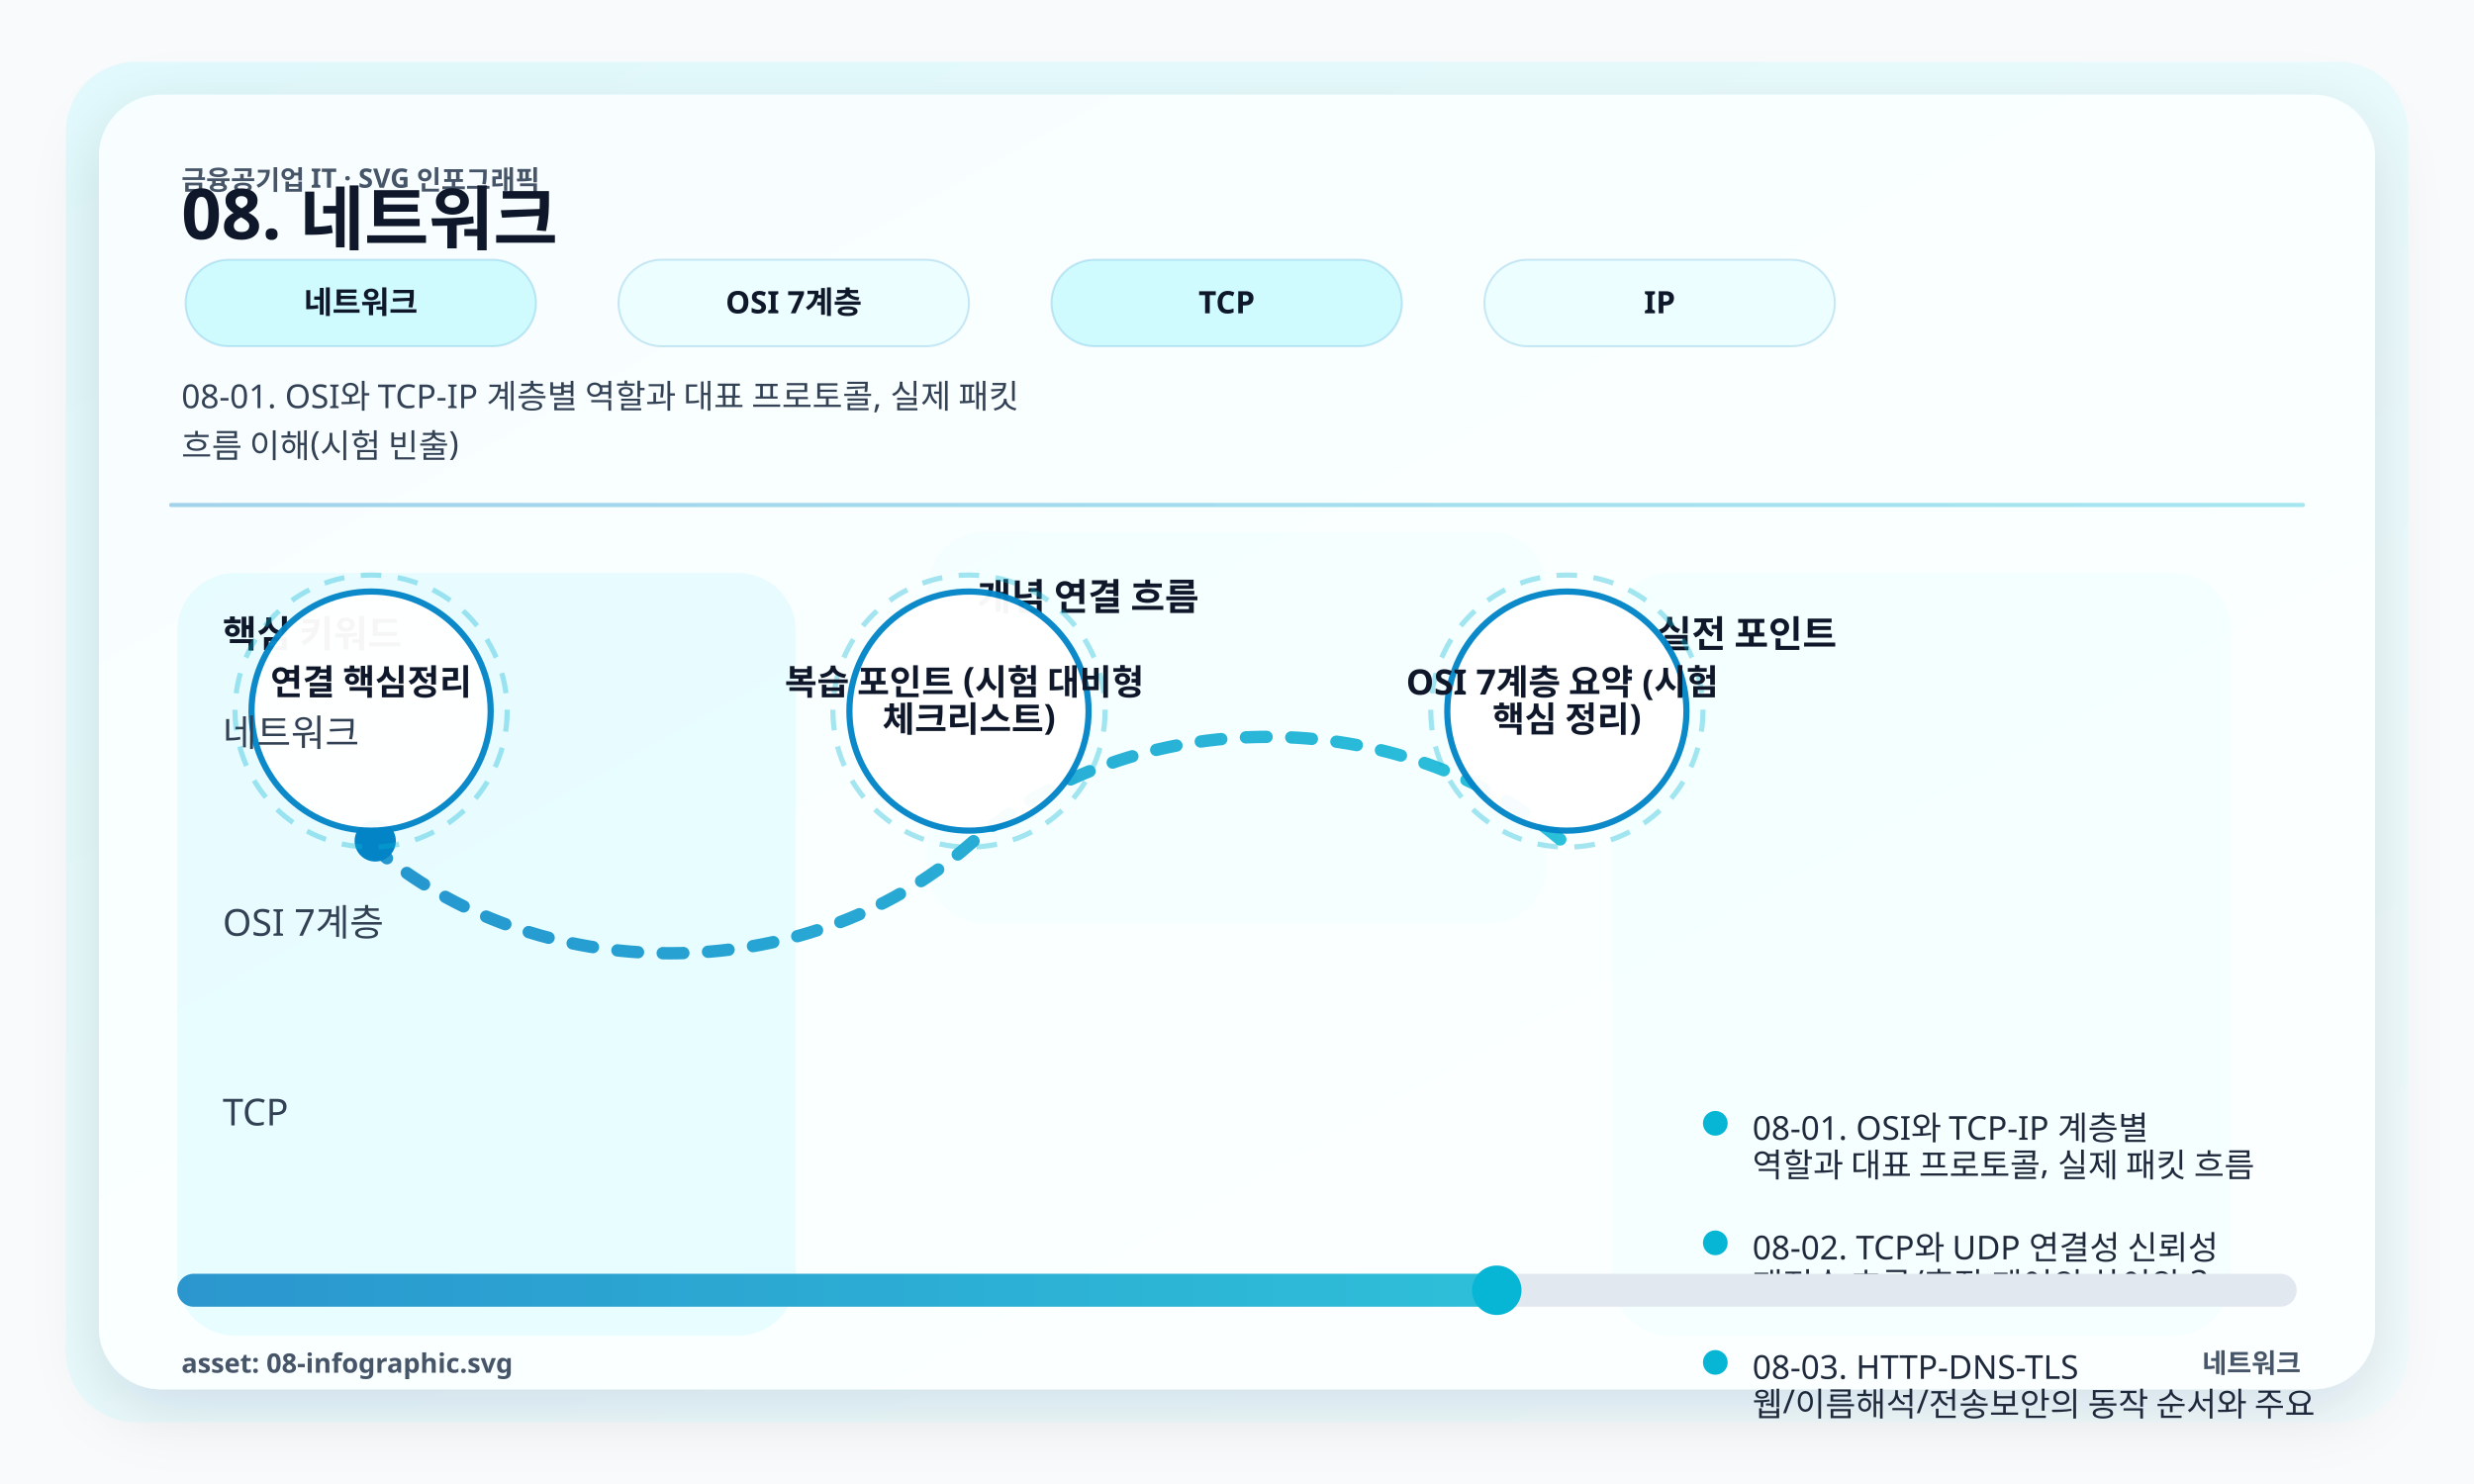
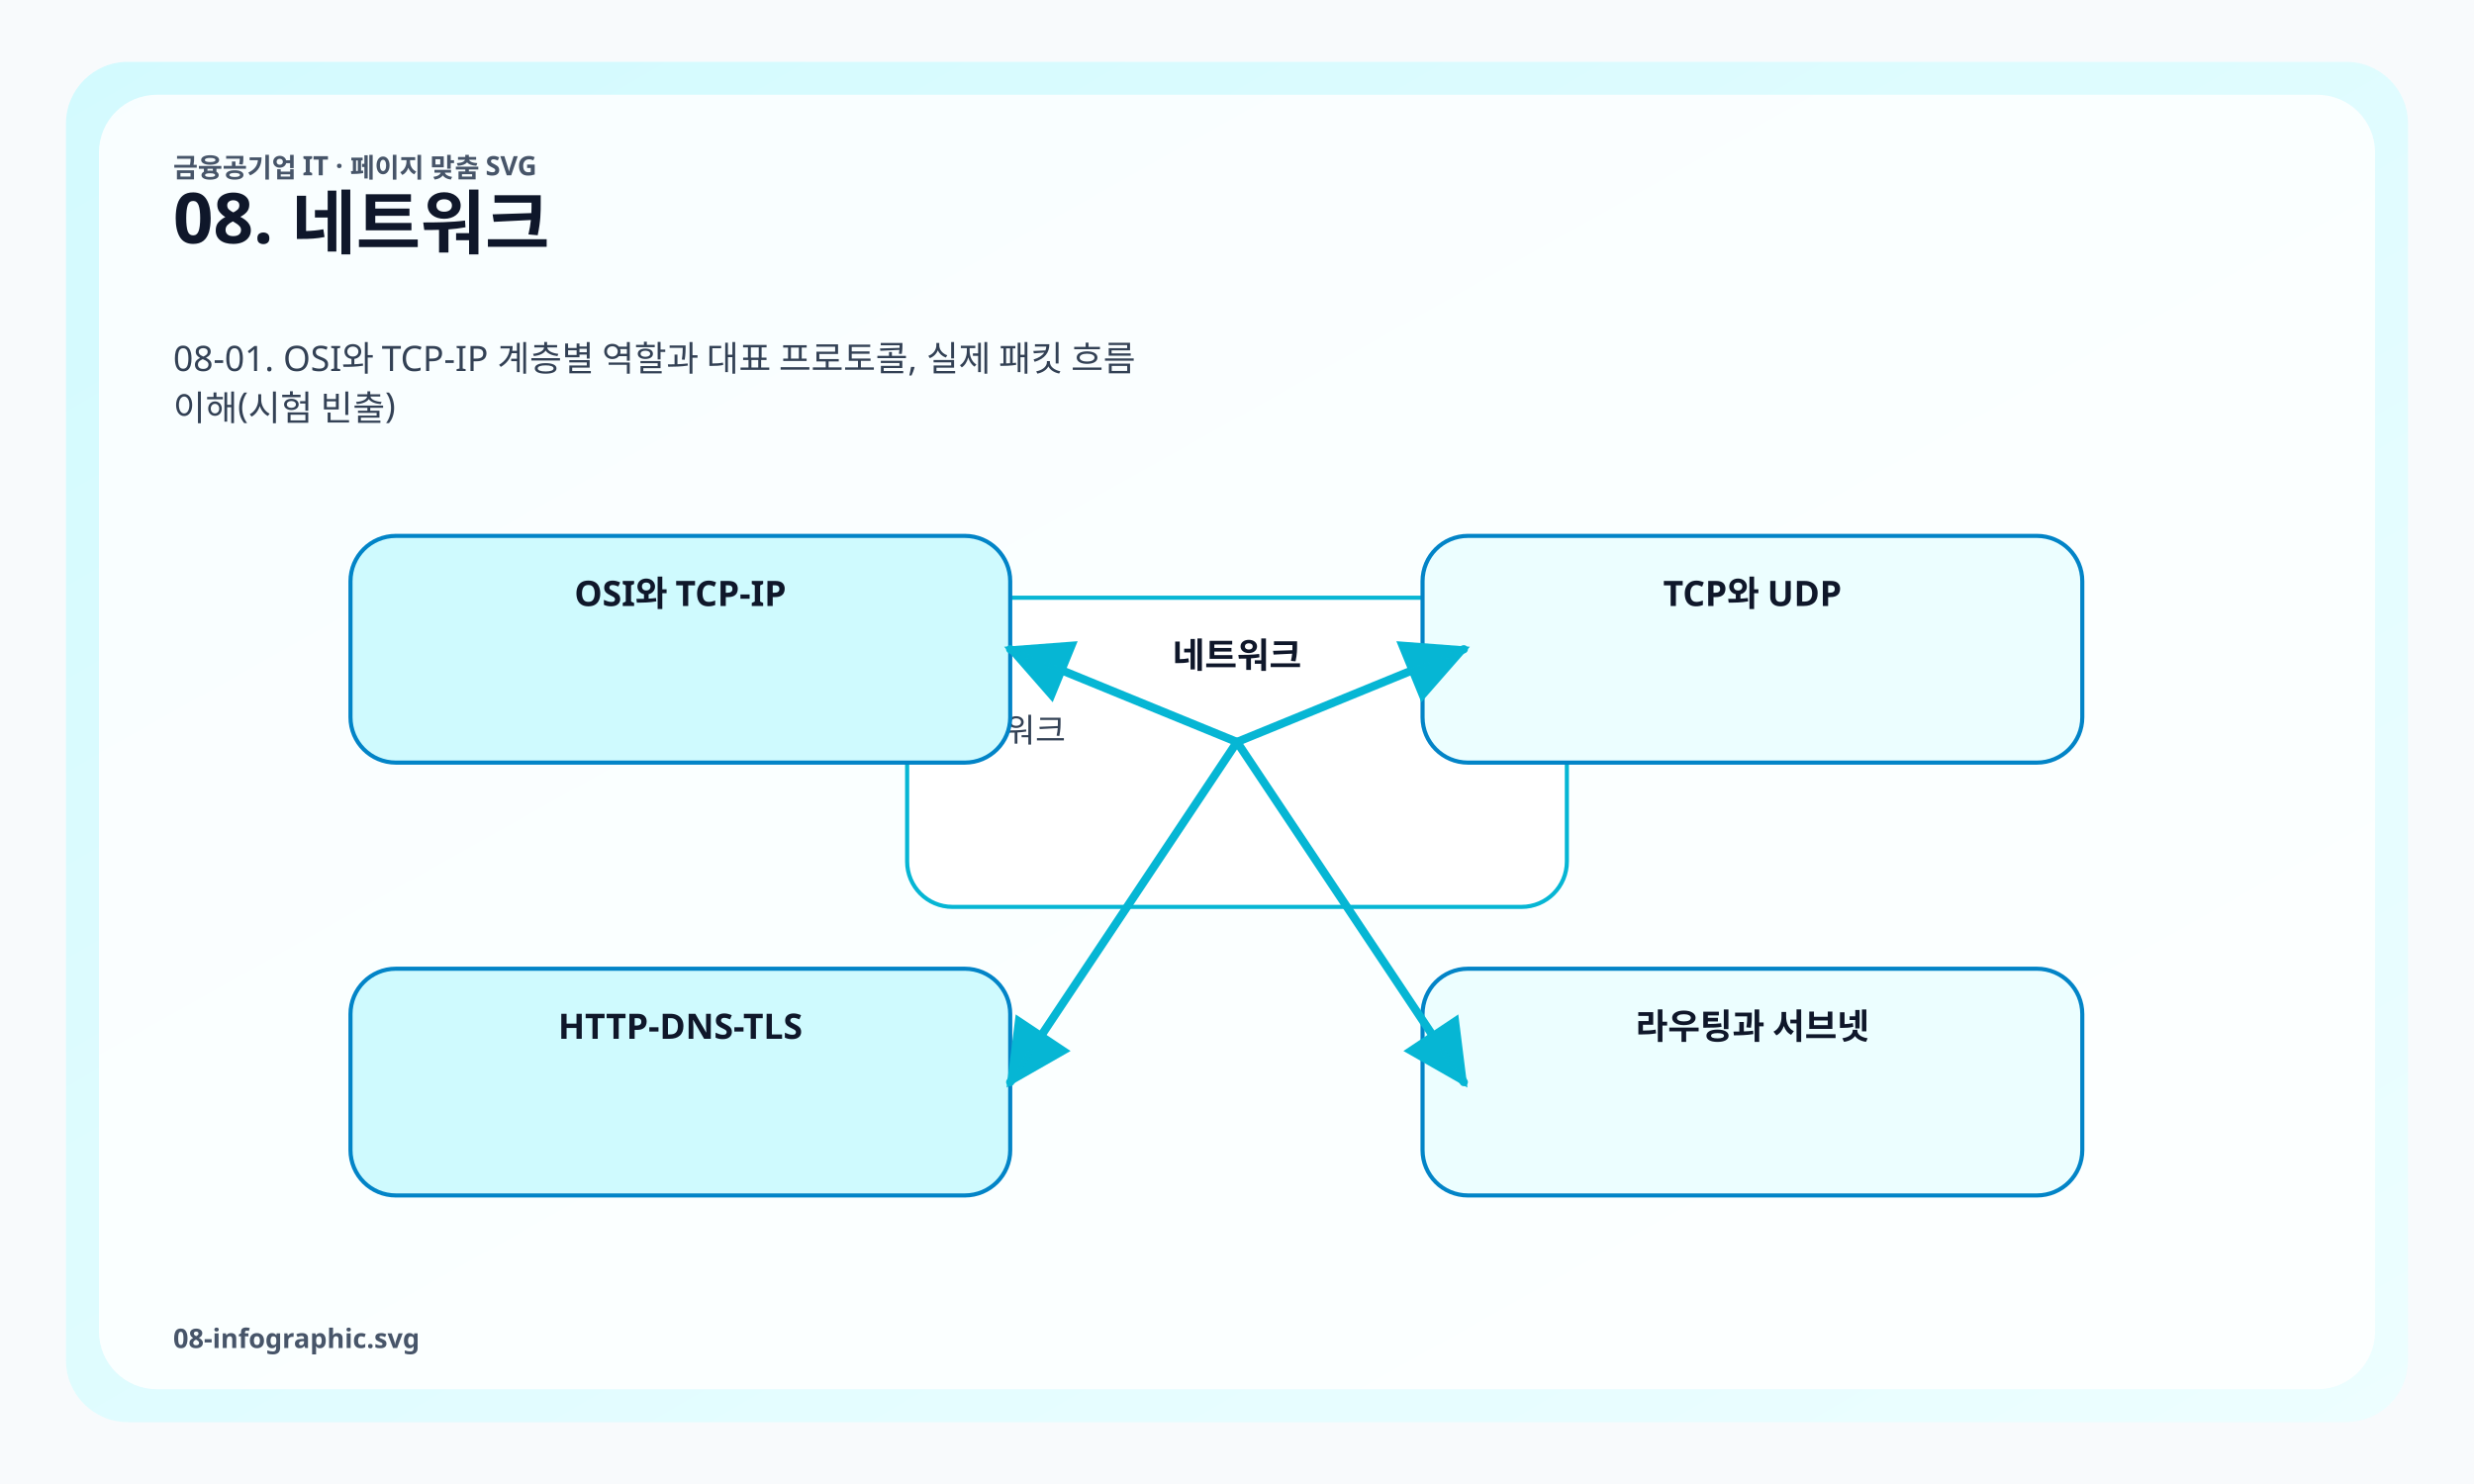
<svg xmlns="http://www.w3.org/2000/svg" width="1200" height="720" viewBox="0 0 1200 720" role="img" aria-labelledby="title desc">
  <defs>
-     <linearGradient id="bg" x1="0" y1="0" x2="1" y2="1">
+     <linearGradient id="grad-08-infographic.svg" x1="0" y1="0" x2="1" y2="1">
      <stop offset="0%" stop-color="#cffafe" />
      <stop offset="100%" stop-color="#ecfeff" />
    </linearGradient>
-     <linearGradient id="line" x1="0" y1="0" x2="1" y2="0">
+     <linearGradient id="line-08-infographic.svg" x1="0" y1="0" x2="1" y2="0">
      <stop offset="0%" stop-color="#0284c7" />
      <stop offset="100%" stop-color="#06b6d4" />
    </linearGradient>
-     <filter id="shadow" x="-20%" y="-20%" width="140%" height="140%">
-       <feDropShadow dx="0" dy="10" stdDeviation="16" flood-color="#0f172a" flood-opacity="0.12" />
-     </filter>
    <style>
      .title { font: 700 34px 'Pretendard','Noto Sans KR',sans-serif; fill: #0f172a; }
-       .subtitle { font: 500 16px 'Pretendard','Noto Sans KR',sans-serif; fill: #334155; }
-       .section { font: 700 18px 'Pretendard','Noto Sans KR',sans-serif; fill: #0f172a; }
-       .chip { font: 700 15px 'Pretendard','Noto Sans KR',sans-serif; fill: #0f172a; }
-       .body { font: 500 18px 'Pretendard','Noto Sans KR',sans-serif; fill: #334155; }
-       .node { font: 700 17px 'Pretendard','Noto Sans KR',sans-serif; fill: #0f172a; }
-       .focus { font: 500 16px 'Pretendard','Noto Sans KR',sans-serif; fill: #1e293b; }
+       .subtitle { font: 500 17px 'Pretendard','Noto Sans KR',sans-serif; fill: #334155; }
+       .label { font: 700 17px 'Pretendard','Noto Sans KR',sans-serif; fill: #0f172a; }
+       .body { font: 500 16px 'Pretendard','Noto Sans KR',sans-serif; fill: #334155; }
      .small { font: 600 13px 'Pretendard','Noto Sans KR',sans-serif; fill: #475569; }
-       .float1 { animation: float1 7s ease-in-out infinite; }
-       .float2 { animation: float2 8s ease-in-out infinite; }
-       .float3 { animation: float3 9s ease-in-out infinite; }
-       .pulse { animation: pulse 2.4s ease-in-out infinite; transform-origin: center; }
-       @keyframes float1 { 0%,100% { transform: translateY(0px); } 50% { transform: translateY(-8px); } }
-       @keyframes float2 { 0%,100% { transform: translateY(-2px); } 50% { transform: translateY(7px); } }
-       @keyframes float3 { 0%,100% { transform: translateY(2px); } 50% { transform: translateY(-6px); } }
-       @keyframes pulse { 0%,100% { opacity: .55; transform: scale(1); } 50% { opacity: 1; transform: scale(1.35); } }
+       .cap { font: 700 14px 'Pretendard','Noto Sans KR',sans-serif; fill: #0f172a; }
    </style>
  </defs>
  <rect width="1200" height="720" fill="#f8fafc" />
-   <rect x="32" y="30" width="1136" height="660" rx="34" fill="url(#bg)" opacity="0.55" />
-   <rect x="48" y="46" width="1104" height="628" rx="30" fill="white" filter="url(#shadow)" />
-   <rect x="48" y="46" width="1104" height="628" rx="30" fill="url(#bg)" opacity="0.16" />
-   <text class="small" x="88" y="92">금융공기업 IT · SVG 인포그래픽</text>
-   <text class="title" x="88" y="116">
-     <tspan x="88" dy="0">08. 네트워크</tspan>
+   <rect x="32" y="30" width="1136" height="660" rx="30" fill="url(#grad-08-infographic.svg)" opacity="0.9" />
+   <rect x="48" y="46" width="1104" height="628" rx="28" fill="white" />
+   <rect x="48" y="46" width="1104" height="628" rx="28" fill="url(#grad-08-infographic.svg)" opacity="0.14" />
+   <text class="small" x="84" y="86">금융공기업 IT · 페이지 맞춤 SVG</text>
+   <text class="title" x="84" y="118" text-anchor="start">
+     <tspan x="84" dy="0">08. 네트워크</tspan>
  </text>
-   <text class="subtitle" x="88" y="198">
-     <tspan x="88" dy="0">08-01. OSI와 TCP-IP 계층별 역할과 대표 프로토콜, 실제 패킷</tspan>
-     <tspan x="88" dy="24">흐름 이해(시험 빈출)</tspan>
+   <text class="subtitle" x="84" y="180" text-anchor="start">
+     <tspan x="84" dy="0">08-01. OSI와 TCP-IP 계층별 역할과 대표 프로토콜, 실제 패킷 흐름</tspan>
+     <tspan x="84" dy="24">이해(시험 빈출)</tspan>
  </text>
-   <g class="float1">
-     <rect x="90" y="126" width="170" height="42" rx="21" fill="#cffafe" stroke="#0284c7" stroke-opacity="0.18" />
-     <text class="chip" x="175" y="152" text-anchor="middle">네트워크</text>
-   </g>
-   <g class="float2">
-     <rect x="300" y="126" width="170" height="42" rx="21" fill="#ecfeff" stroke="#0284c7" stroke-opacity="0.18" />
-     <text class="chip" x="385" y="152" text-anchor="middle">OSI 7계층</text>
-   </g>
-   <g class="float3">
-     <rect x="510" y="126" width="170" height="42" rx="21" fill="#cffafe" stroke="#0284c7" stroke-opacity="0.18" />
-     <text class="chip" x="595" y="152" text-anchor="middle">TCP</text>
-   </g>
-   <g class="float1">
-     <rect x="720" y="126" width="170" height="42" rx="21" fill="#ecfeff" stroke="#0284c7" stroke-opacity="0.18" />
-     <text class="chip" x="805" y="152" text-anchor="middle">IP</text>
-   </g>
-   <rect x="82" y="244" width="1036" height="2" rx="1" fill="url(#line)" opacity="0.35" />
-   <rect x="86" y="278" width="300" height="370" rx="28" fill="#cffafe" opacity="0.42" />
-   <rect x="450" y="258" width="300" height="190" rx="28" fill="#ecfeff" opacity="0.38" />
-   <rect x="782" y="278" width="300" height="370" rx="28" fill="#ecfeff" opacity="0.42" />
-   <text class="section" x="108" y="314">핵심 키워드</text>
-   <text class="section" x="474" y="296">개념 연결 흐름</text>
-   <text class="section" x="804" y="314">실전 포인트</text>
-   <path d="M 180 410 C 260 480, 390 480, 470 410 S 680 340, 760 410" fill="none" stroke="url(#line)" stroke-width="6" stroke-linecap="round" opacity="0.85" stroke-dasharray="10 12">
-     <animate attributeName="stroke-dashoffset" from="0" to="-220" dur="8s" repeatCount="indefinite" />
-   </path>
-   <circle cx="182" cy="408" r="10" fill="#0284c7">
-     <animateMotion dur="8s" repeatCount="indefinite" rotate="auto">
-       <mpath href="#route" />
-     </animateMotion>
-   </circle>
-   <path id="route" d="M 180 410 C 260 480, 390 480, 470 410 S 680 340, 760 410" fill="none" />
-   <g>
-     <circle cx="180" cy="345" r="58" fill="white" stroke="#0284c7" stroke-width="3" opacity="0.96" />
-     <circle cx="180" cy="345" r="66" fill="none" stroke="#06b6d4" stroke-opacity="0.35" stroke-width="2.5" stroke-dasharray="10 8">
-       <animate attributeName="stroke-dashoffset" from="0" to="-180" dur="7s" begin="0.0s" repeatCount="indefinite" />
-     </circle>
-     <text class="node" x="180" text-anchor="middle" y="337">
-       <tspan x="180" text-anchor="middle" dy="0">연결 핵심정리</tspan>
-     </text>
-   </g>
-   <g>
-     <circle cx="470" cy="345" r="58" fill="white" stroke="#0284c7" stroke-width="3" opacity="0.96" />
-     <circle cx="470" cy="345" r="66" fill="none" stroke="#06b6d4" stroke-opacity="0.35" stroke-width="2.5" stroke-dasharray="10 8">
-       <animate attributeName="stroke-dashoffset" from="0" to="-180" dur="7s" begin="0.7s" repeatCount="indefinite" />
-     </circle>
-     <text class="node" x="470" text-anchor="middle" y="337">
-       <tspan x="470" text-anchor="middle" dy="0">복습 포인트 (시험 대비형</tspan>
-       <tspan x="470" text-anchor="middle" dy="18">체크리스트)</tspan>
-     </text>
-   </g>
-   <g>
-     <circle cx="760" cy="345" r="58" fill="white" stroke="#0284c7" stroke-width="3" opacity="0.96" />
-     <circle cx="760" cy="345" r="66" fill="none" stroke="#06b6d4" stroke-opacity="0.35" stroke-width="2.5" stroke-dasharray="10 8">
-       <animate attributeName="stroke-dashoffset" from="0" to="-180" dur="7s" begin="1.4s" repeatCount="indefinite" />
-     </circle>
-     <text class="node" x="760" text-anchor="middle" y="337">
-       <tspan x="760" text-anchor="middle" dy="0">OSI 7계층 요약 (시험</tspan>
-       <tspan x="760" text-anchor="middle" dy="18">핵심 정리)</tspan>
-     </text>
-   </g>
-   <text class="body" x="108" y="362">
-     <tspan x="108" dy="0">네트워크</tspan>
+   <defs>
+     <marker id="arrow" viewBox="0 0 10 10" refX="9" refY="5" markerWidth="8" markerHeight="8" orient="auto-start-reverse">
+       <path d="M 0 0 L 10 5 L 0 10 z" fill="#06b6d4" />
+     </marker>
+   </defs>
+   <rect x="440" y="290" width="320" height="150" rx="22" fill="#ffffff" stroke="#06b6d4" stroke-width="2" />
+   <text class="label" x="600" y="324" text-anchor="middle">
+     <tspan x="600" dy="0">네트워크</tspan>
  </text>
-   <text class="body" x="108" y="454">
-     <tspan x="108" dy="0">OSI 7계층</tspan>
+   <text class="body" x="458" y="360" text-anchor="start">
+     <tspan x="458" dy="0">네트워크</tspan>
  </text>
-   <text class="body" x="108" y="546">
-     <tspan x="108" dy="0">TCP</tspan>
+   <rect x="170" y="260" width="320" height="110" rx="22" fill="#cffafe" stroke="#0284c7" stroke-width="2" />
+   <text class="label" x="330" y="294" text-anchor="middle">
+     <tspan x="330" dy="0">OSI와 TCP-IP</tspan>
  </text>
-   <circle cx="832" cy="545" r="6" fill="#06b6d4" class="pulse" style="animation-delay:0.0s" />
-   <text class="focus" x="850" y="553">
-     <tspan x="850" dy="0">08-01. OSI와 TCP-IP 계층별</tspan>
-     <tspan x="850" dy="18">역할과 대표 프로토콜, 실제 패킷 흐름</tspan>
+   <text class="body" x="188" y="330" text-anchor="start" />
+   <rect x="690" y="260" width="320" height="110" rx="22" fill="#ecfeff" stroke="#0284c7" stroke-width="2" />
+   <text class="label" x="850" y="294" text-anchor="middle">
+     <tspan x="850" dy="0">TCP와 UDP</tspan>
  </text>
-   <circle cx="832" cy="603" r="6" fill="#06b6d4" class="pulse" style="animation-delay:0.45s" />
-   <text class="focus" x="850" y="611">
-     <tspan x="850" dy="0">08-02. TCP와 UDP 연결성 신뢰성</tspan>
-     <tspan x="850" dy="18">재전송 흐름/혼잡 제어의 차이와 3-way</tspan>
+   <text class="body" x="708" y="330" text-anchor="start" />
+   <rect x="170" y="470" width="320" height="110" rx="22" fill="#cffafe" stroke="#0284c7" stroke-width="2" />
+   <text class="label" x="330" y="504" text-anchor="middle">
+     <tspan x="330" dy="0">HTTP-DNS-TLS</tspan>
  </text>
-   <circle cx="832" cy="661" r="6" fill="#06b6d4" class="pulse" style="animation-delay:0.9s" />
-   <text class="focus" x="850" y="669">
-     <tspan x="850" dy="0">08-03. HTTP-DNS-TLS</tspan>
-     <tspan x="850" dy="18">웹/이름해석/전송보안의 동작 순서와 주요</tspan>
+   <text class="body" x="188" y="540" text-anchor="start" />
+   <rect x="690" y="470" width="320" height="110" rx="22" fill="#ecfeff" stroke="#0284c7" stroke-width="2" />
+   <text class="label" x="850" y="504" text-anchor="middle">
+     <tspan x="850" dy="0">라우팅과 서브넷</tspan>
  </text>
-   <rect x="86" y="618" width="1028" height="16" rx="8" fill="#e2e8f0" />
-   <rect x="86" y="618" width="640" height="16" rx="8" fill="url(#line)" opacity="0.82">
-     <animate attributeName="width" values="420;860;420" dur="10s" repeatCount="indefinite" />
-   </rect>
-   <circle cx="726" cy="626" r="12" fill="#06b6d4" class="pulse" />
-   <text class="small" x="88" y="666">asset: 08-infographic.svg</text>
-   <text class="small" x="1116" y="666" text-anchor="end">네트워크</text>
+   <text class="body" x="708" y="540" text-anchor="start" />
+   <line x1="600" y1="360" x2="490" y2="315" stroke="#06b6d4" stroke-width="4" stroke-linecap="round" marker-end="url(#arrow)" />
+   <line x1="600" y1="360" x2="490" y2="315" stroke="#06b6d4" stroke-width="2" stroke-linecap="round" stroke-dasharray="10 8" opacity="0.5">
+     <animate attributeName="stroke-dashoffset" from="0" to="-72" dur="4s" repeatCount="indefinite" />
+   </line>
+   <line x1="600" y1="360" x2="710" y2="315" stroke="#06b6d4" stroke-width="4" stroke-linecap="round" marker-end="url(#arrow)" />
+   <line x1="600" y1="360" x2="710" y2="315" stroke="#06b6d4" stroke-width="2" stroke-linecap="round" stroke-dasharray="10 8" opacity="0.5">
+     <animate attributeName="stroke-dashoffset" from="0" to="-72" dur="4s" repeatCount="indefinite" />
+   </line>
+   <line x1="600" y1="360" x2="490" y2="525" stroke="#06b6d4" stroke-width="4" stroke-linecap="round" marker-end="url(#arrow)" />
+   <line x1="600" y1="360" x2="490" y2="525" stroke="#06b6d4" stroke-width="2" stroke-linecap="round" stroke-dasharray="10 8" opacity="0.5">
+     <animate attributeName="stroke-dashoffset" from="0" to="-72" dur="4s" repeatCount="indefinite" />
+   </line>
+   <line x1="600" y1="360" x2="710" y2="525" stroke="#06b6d4" stroke-width="4" stroke-linecap="round" marker-end="url(#arrow)" />
+   <line x1="600" y1="360" x2="710" y2="525" stroke="#06b6d4" stroke-width="2" stroke-linecap="round" stroke-dasharray="10 8" opacity="0.5">
+     <animate attributeName="stroke-dashoffset" from="0" to="-72" dur="4s" repeatCount="indefinite" />
+   </line>
+   <text class="small" x="84" y="654">08-infographic.svg</text>
</svg>
